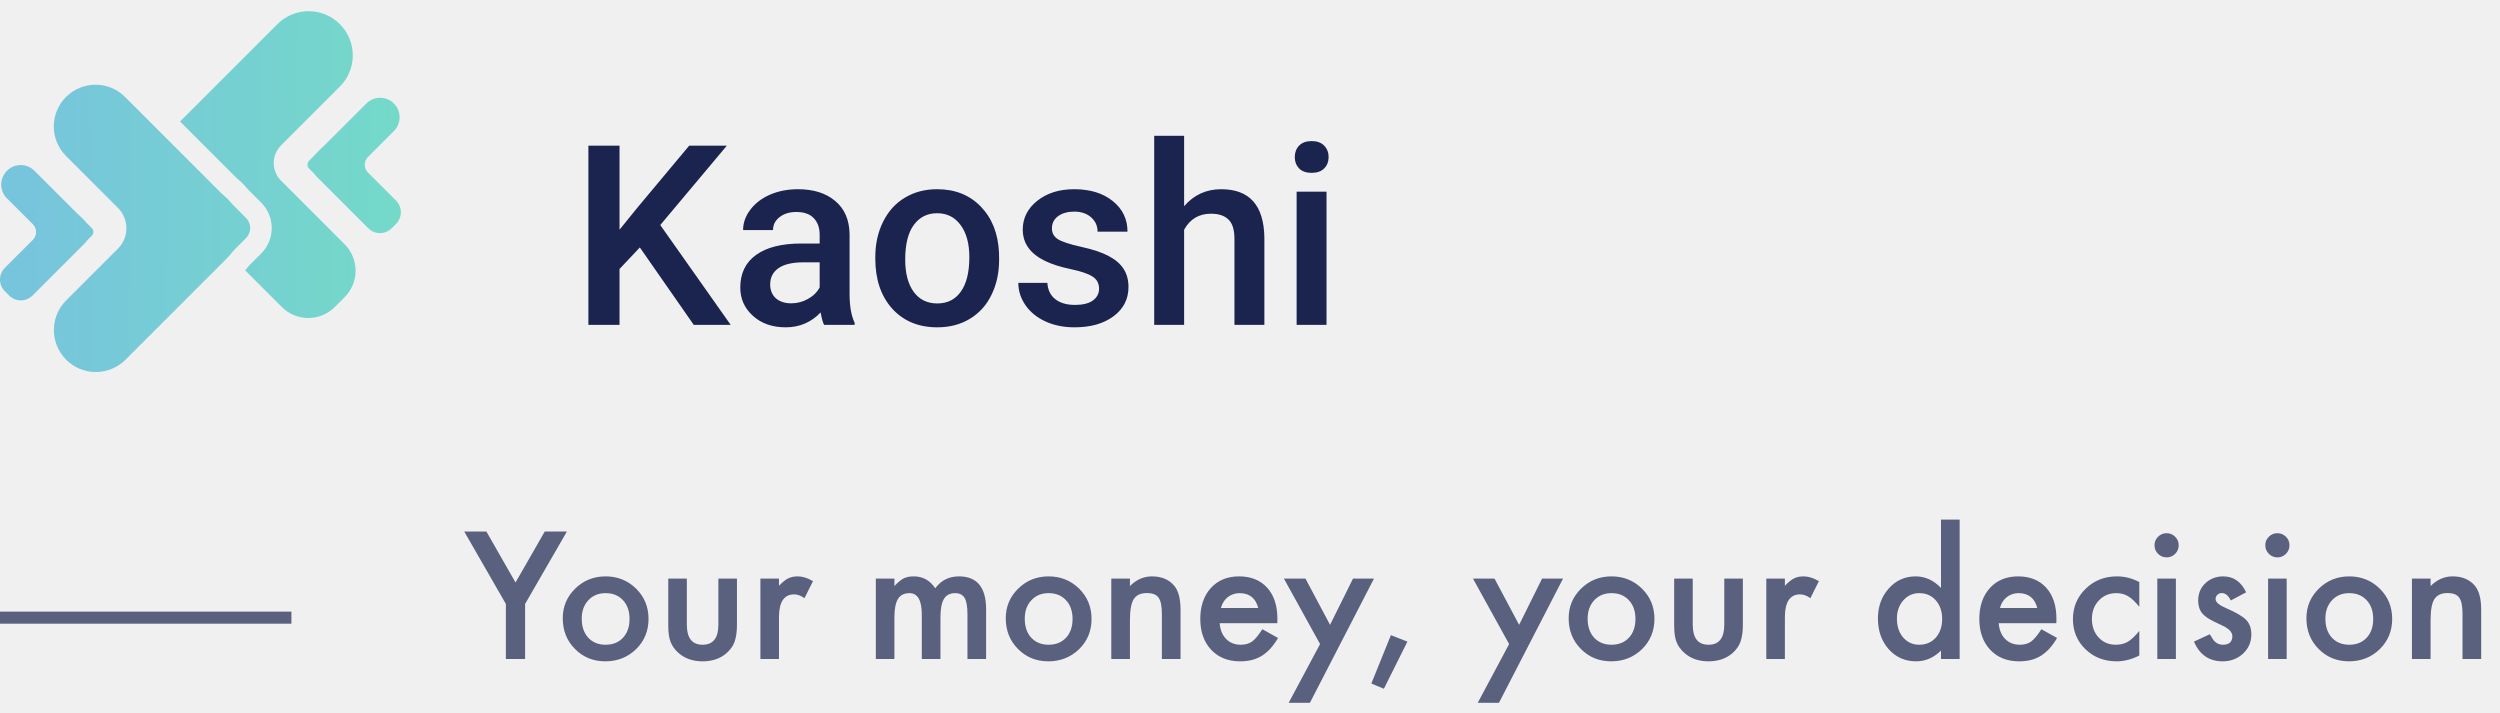
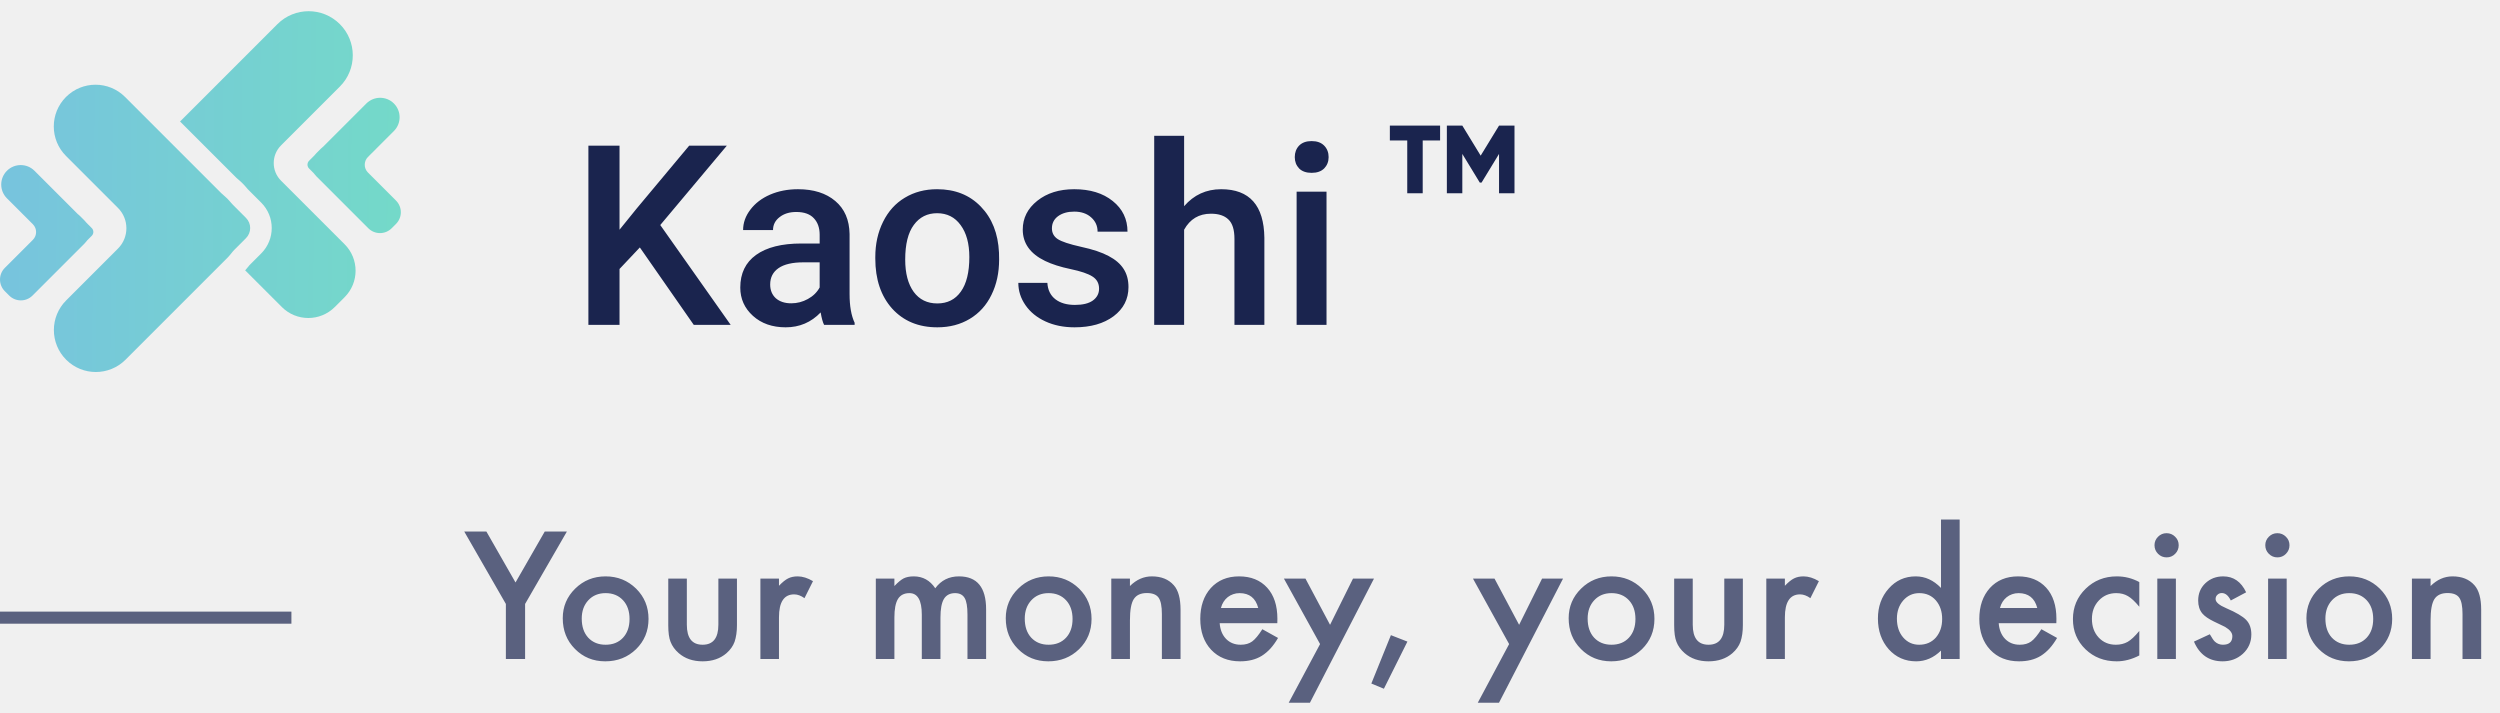
<svg xmlns="http://www.w3.org/2000/svg" width="207" height="59" viewBox="0 0 207 59" fill="none">
-   <path d="M0.574 14.141C-0.056 14.77 -0.056 15.791 0.574 16.421L2.723 18.569C3.078 18.925 3.078 19.502 2.723 19.858L0.4 22.18C-0.133 22.714 -0.133 23.579 0.4 24.112L0.76 24.472C1.293 25.006 2.159 25.006 2.692 24.472L6.985 20.18C7.03 20.134 7.072 20.087 7.109 20.037C7.147 19.986 7.186 19.937 7.231 19.892L7.596 19.527C7.774 19.349 7.774 19.06 7.596 18.882L7.174 18.46C7.141 18.427 7.11 18.39 7.081 18.354C7.051 18.317 7.019 18.281 6.985 18.247L6.625 17.888C6.591 17.853 6.555 17.821 6.519 17.792C6.482 17.762 6.445 17.732 6.412 17.698L2.855 14.141C2.225 13.511 1.204 13.511 0.574 14.141Z" fill="url(#paint0_linear)" />
-   <path d="M32.615 8.569C33.245 9.199 33.245 10.22 32.615 10.849L30.467 12.998C30.111 13.354 30.111 13.93 30.467 14.286L32.789 16.608C33.323 17.142 33.323 18.007 32.789 18.541L32.43 18.901C31.896 19.434 31.031 19.434 30.497 18.901L26.205 14.608C26.159 14.563 26.118 14.515 26.08 14.465C26.042 14.415 26.003 14.365 25.959 14.321L25.593 13.955C25.415 13.777 25.415 13.489 25.593 13.311L26.015 12.889C26.049 12.855 26.079 12.819 26.109 12.782C26.139 12.745 26.171 12.71 26.205 12.676L26.564 12.316C26.599 12.282 26.634 12.25 26.671 12.22C26.708 12.19 26.744 12.16 26.778 12.126L30.335 8.569C30.965 7.939 31.986 7.939 32.615 8.569Z" fill="url(#paint1_linear)" />
-   <path fill-rule="evenodd" clip-rule="evenodd" d="M5.466 8.027C4.116 9.377 4.116 11.565 5.466 12.915L9.769 17.218C10.698 18.147 10.698 19.654 9.769 20.583L5.479 24.873C4.122 26.23 4.122 28.429 5.479 29.786C6.835 31.142 9.035 31.142 10.391 29.786L18.82 21.357C18.925 21.252 19.021 21.143 19.11 21.029C19.203 20.91 19.297 20.791 19.404 20.685L20.366 19.722C20.831 19.258 20.831 18.504 20.366 18.04L19.269 16.943C19.189 16.863 19.116 16.776 19.043 16.688C18.974 16.604 18.899 16.523 18.82 16.444C18.742 16.365 18.66 16.291 18.576 16.221C18.489 16.149 18.402 16.076 18.322 15.995L10.354 8.027C9.004 6.677 6.816 6.677 5.466 8.027Z" fill="url(#paint2_linear)" />
-   <path d="M28.14 7.169C29.568 5.741 29.568 3.426 28.14 1.999C26.713 0.571 24.398 0.571 22.97 1.999L14.909 10.059L19.584 14.733C19.599 14.749 19.629 14.776 19.714 14.846C19.841 14.952 19.964 15.063 20.082 15.182C20.201 15.3 20.313 15.423 20.418 15.55C20.488 15.635 20.515 15.665 20.531 15.681L21.628 16.778C22.79 17.939 22.79 19.823 21.628 20.984L20.666 21.947C20.645 21.968 20.609 22.008 20.519 22.124C20.45 22.213 20.377 22.301 20.301 22.386L23.338 25.423C24.548 26.633 26.509 26.633 27.719 25.423L28.535 24.607C29.745 23.397 29.745 21.436 28.535 20.226L23.269 14.96C22.463 14.154 22.463 12.846 23.269 12.04L28.14 7.169Z" fill="url(#paint3_linear)" />
-   <path d="M52.979 20.488L51.297 22.271V26.898H48.719V12.06H51.297V19.02L52.724 17.257L57.066 12.06H60.184L54.67 18.633L60.5 26.898H57.443L52.979 20.488ZM68.235 26.898C68.126 26.688 68.031 26.345 67.95 25.869C67.162 26.691 66.197 27.102 65.055 27.102C63.948 27.102 63.044 26.786 62.345 26.154C61.645 25.522 61.295 24.741 61.295 23.81C61.295 22.635 61.73 21.735 62.599 21.11C63.476 20.478 64.726 20.162 66.35 20.162H67.868V19.438C67.868 18.867 67.709 18.412 67.389 18.073C67.07 17.726 66.584 17.553 65.932 17.553C65.368 17.553 64.906 17.695 64.546 17.981C64.186 18.259 64.006 18.616 64.006 19.051H61.529C61.529 18.446 61.73 17.882 62.131 17.359C62.531 16.829 63.075 16.415 63.761 16.116C64.454 15.817 65.225 15.667 66.075 15.667C67.365 15.667 68.395 15.993 69.163 16.646C69.93 17.291 70.324 18.202 70.345 19.377V24.35C70.345 25.342 70.484 26.134 70.763 26.725V26.898H68.235ZM65.514 25.115C66.003 25.115 66.462 24.996 66.89 24.758C67.325 24.52 67.651 24.201 67.868 23.8V21.721H66.533C65.616 21.721 64.926 21.881 64.464 22.2C64.002 22.519 63.771 22.971 63.771 23.555C63.771 24.031 63.928 24.412 64.24 24.697C64.559 24.975 64.984 25.115 65.514 25.115ZM72.475 21.283C72.475 20.203 72.689 19.231 73.117 18.368C73.545 17.498 74.146 16.832 74.921 16.37C75.695 15.902 76.585 15.667 77.591 15.667C79.079 15.667 80.285 16.146 81.209 17.104C82.14 18.062 82.642 19.333 82.717 20.916L82.727 21.497C82.727 22.584 82.517 23.555 82.095 24.412C81.681 25.268 81.083 25.93 80.302 26.399C79.527 26.868 78.63 27.102 77.611 27.102C76.055 27.102 74.809 26.586 73.871 25.553C72.94 24.513 72.475 23.131 72.475 21.405V21.283ZM74.951 21.497C74.951 22.631 75.186 23.521 75.654 24.167C76.123 24.806 76.775 25.125 77.611 25.125C78.447 25.125 79.096 24.799 79.558 24.146C80.027 23.494 80.261 22.54 80.261 21.283C80.261 20.169 80.02 19.285 79.537 18.633C79.062 17.981 78.413 17.655 77.591 17.655C76.782 17.655 76.14 17.977 75.665 18.623C75.189 19.262 74.951 20.22 74.951 21.497ZM91.003 23.902C91.003 23.46 90.819 23.124 90.452 22.893C90.092 22.662 89.491 22.458 88.648 22.282C87.806 22.105 87.103 21.881 86.539 21.609C85.302 21.011 84.684 20.145 84.684 19.01C84.684 18.059 85.085 17.264 85.887 16.625C86.688 15.987 87.707 15.667 88.944 15.667C90.262 15.667 91.325 15.993 92.134 16.646C92.949 17.298 93.357 18.144 93.357 19.183H90.88C90.88 18.708 90.704 18.314 90.35 18.001C89.997 17.682 89.528 17.522 88.944 17.522C88.4 17.522 87.956 17.648 87.609 17.899C87.269 18.151 87.099 18.487 87.099 18.908C87.099 19.289 87.259 19.584 87.578 19.795C87.898 20.005 88.543 20.22 89.515 20.437C90.486 20.648 91.247 20.902 91.798 21.201C92.355 21.493 92.766 21.847 93.031 22.261C93.302 22.676 93.438 23.178 93.438 23.769C93.438 24.761 93.027 25.567 92.205 26.185C91.383 26.796 90.306 27.102 88.975 27.102C88.071 27.102 87.266 26.939 86.559 26.613C85.853 26.287 85.302 25.838 84.908 25.268C84.514 24.697 84.317 24.082 84.317 23.423H86.722C86.756 24.007 86.977 24.459 87.385 24.778C87.792 25.091 88.332 25.247 89.005 25.247C89.657 25.247 90.153 25.125 90.493 24.88C90.833 24.629 91.003 24.303 91.003 23.902ZM98.045 17.074C98.853 16.136 99.876 15.667 101.112 15.667C103.463 15.667 104.656 17.009 104.69 19.693V26.898H102.213V19.785C102.213 19.024 102.047 18.487 101.714 18.174C101.388 17.855 100.905 17.695 100.267 17.695C99.275 17.695 98.534 18.137 98.045 19.02V26.898H95.568V11.244H98.045V17.074ZM109.836 26.898H107.36V15.871H109.836V26.898ZM107.207 13.007C107.207 12.627 107.326 12.311 107.564 12.06C107.808 11.808 108.155 11.682 108.603 11.682C109.052 11.682 109.398 11.808 109.643 12.06C109.887 12.311 110.01 12.627 110.01 13.007C110.01 13.381 109.887 13.694 109.643 13.945C109.398 14.19 109.052 14.312 108.603 14.312C108.155 14.312 107.808 14.19 107.564 13.945C107.326 13.694 107.207 13.381 107.207 13.007Z" fill="#1A244E" />
-   <path opacity="0.7" d="M41.886 50.007L38.44 44.012H40.273L42.685 48.23L45.105 44.012H46.938L43.478 50.007V54.567H41.886V50.007ZM46.596 51.19C46.596 50.228 46.94 49.41 47.628 48.736C48.316 48.061 49.155 47.724 50.144 47.724C51.137 47.724 51.98 48.063 52.673 48.742C53.356 49.422 53.698 50.255 53.698 51.244C53.698 52.242 53.354 53.079 52.666 53.753C51.973 54.423 51.123 54.758 50.116 54.758C49.118 54.758 48.282 54.416 47.607 53.733C46.933 53.058 46.596 52.211 46.596 51.19ZM48.168 51.217C48.168 51.882 48.346 52.409 48.701 52.796C49.066 53.188 49.547 53.384 50.144 53.384C50.745 53.384 51.226 53.19 51.586 52.803C51.946 52.416 52.126 51.898 52.126 51.251C52.126 50.604 51.946 50.087 51.586 49.7C51.221 49.307 50.741 49.112 50.144 49.112C49.556 49.112 49.079 49.307 48.715 49.7C48.35 50.091 48.168 50.597 48.168 51.217ZM56.87 47.908V51.73C56.87 52.833 57.305 53.384 58.176 53.384C59.046 53.384 59.481 52.833 59.481 51.73V47.908H61.02V51.764C61.02 52.297 60.953 52.757 60.821 53.145C60.694 53.491 60.473 53.803 60.158 54.081C59.639 54.532 58.978 54.758 58.176 54.758C57.378 54.758 56.72 54.532 56.2 54.081C55.881 53.803 55.656 53.491 55.523 53.145C55.396 52.835 55.332 52.375 55.332 51.764V47.908H56.87ZM62.961 47.908H64.499V48.503C64.782 48.207 65.032 48.004 65.251 47.895C65.474 47.781 65.739 47.724 66.044 47.724C66.45 47.724 66.873 47.856 67.315 48.12L66.611 49.529C66.32 49.319 66.035 49.214 65.757 49.214C64.918 49.214 64.499 49.848 64.499 51.114V54.567H62.961V47.908ZM72.518 47.908H74.056V48.524C74.352 48.214 74.605 48.004 74.814 47.895C75.038 47.781 75.318 47.724 75.655 47.724C76.407 47.724 77.002 48.052 77.439 48.708C77.922 48.052 78.576 47.724 79.401 47.724C80.901 47.724 81.65 48.633 81.65 50.451V54.567H80.106V50.868C80.106 50.23 80.028 49.779 79.873 49.515C79.713 49.246 79.451 49.112 79.087 49.112C78.663 49.112 78.353 49.271 78.157 49.59C77.966 49.909 77.87 50.422 77.87 51.128V54.567H76.325V50.889C76.325 49.704 75.983 49.112 75.3 49.112C74.867 49.112 74.55 49.273 74.35 49.597C74.154 49.92 74.056 50.431 74.056 51.128V54.567H72.518V47.908ZM83.277 51.19C83.277 50.228 83.621 49.41 84.31 48.736C84.998 48.061 85.836 47.724 86.825 47.724C87.819 47.724 88.662 48.063 89.355 48.742C90.038 49.422 90.38 50.255 90.38 51.244C90.38 52.242 90.036 53.079 89.348 53.753C88.655 54.423 87.805 54.758 86.798 54.758C85.8 54.758 84.963 54.416 84.289 53.733C83.615 53.058 83.277 52.211 83.277 51.19ZM84.85 51.217C84.85 51.882 85.027 52.409 85.383 52.796C85.747 53.188 86.228 53.384 86.825 53.384C87.427 53.384 87.908 53.19 88.268 52.803C88.628 52.416 88.808 51.898 88.808 51.251C88.808 50.604 88.628 50.087 88.268 49.7C87.903 49.307 87.422 49.112 86.825 49.112C86.237 49.112 85.761 49.307 85.397 49.7C85.032 50.091 84.85 50.597 84.85 51.217ZM92.014 47.908H93.559V48.524C94.096 47.99 94.703 47.724 95.377 47.724C96.152 47.724 96.755 47.968 97.189 48.455C97.562 48.87 97.749 49.547 97.749 50.486V54.567H96.204V50.848C96.204 50.192 96.113 49.738 95.931 49.487C95.753 49.232 95.429 49.105 94.96 49.105C94.45 49.105 94.087 49.273 93.873 49.611C93.663 49.943 93.559 50.524 93.559 51.354V54.567H92.014V47.908ZM105.761 51.6H100.989C101.03 52.147 101.208 52.582 101.522 52.906C101.837 53.224 102.24 53.384 102.732 53.384C103.115 53.384 103.432 53.293 103.683 53.111C103.929 52.928 104.209 52.591 104.523 52.099L105.822 52.824C105.622 53.165 105.41 53.459 105.187 53.705C104.963 53.947 104.724 54.147 104.469 54.307C104.214 54.462 103.938 54.576 103.642 54.649C103.345 54.722 103.024 54.758 102.678 54.758C101.684 54.758 100.887 54.439 100.285 53.801C99.684 53.158 99.383 52.306 99.383 51.244C99.383 50.192 99.674 49.339 100.258 48.688C100.846 48.045 101.625 47.724 102.596 47.724C103.576 47.724 104.35 48.036 104.92 48.66C105.485 49.28 105.768 50.139 105.768 51.237L105.761 51.6ZM104.182 50.342C103.967 49.522 103.45 49.112 102.63 49.112C102.443 49.112 102.268 49.141 102.104 49.2C101.939 49.255 101.789 49.337 101.652 49.447C101.52 49.551 101.406 49.679 101.311 49.829C101.215 49.98 101.142 50.151 101.092 50.342H104.182ZM109.302 53.329L106.308 47.908H108.092L110.129 51.737L112.029 47.908H113.766L108.461 58.19H106.704L109.302 53.329ZM115.167 52.591L116.534 53.124L114.586 57.028L113.547 56.597L115.167 52.591ZM124.956 53.329L121.962 47.908H123.746L125.783 51.737L127.684 47.908H129.42L124.115 58.19H122.358L124.956 53.329ZM129.885 51.19C129.885 50.228 130.229 49.41 130.917 48.736C131.605 48.061 132.444 47.724 133.433 47.724C134.426 47.724 135.269 48.063 135.962 48.742C136.646 49.422 136.987 50.255 136.987 51.244C136.987 52.242 136.643 53.079 135.955 53.753C135.262 54.423 134.412 54.758 133.405 54.758C132.407 54.758 131.571 54.416 130.896 53.733C130.222 53.058 129.885 52.211 129.885 51.19ZM131.457 51.217C131.457 51.882 131.635 52.409 131.99 52.796C132.355 53.188 132.836 53.384 133.433 53.384C134.034 53.384 134.515 53.19 134.875 52.803C135.235 52.416 135.415 51.898 135.415 51.251C135.415 50.604 135.235 50.087 134.875 49.7C134.51 49.307 134.03 49.112 133.433 49.112C132.845 49.112 132.368 49.307 132.004 49.7C131.639 50.091 131.457 50.597 131.457 51.217ZM140.159 47.908V51.73C140.159 52.833 140.594 53.384 141.465 53.384C142.335 53.384 142.771 52.833 142.771 51.73V47.908H144.309V51.764C144.309 52.297 144.243 52.757 144.11 53.145C143.983 53.491 143.762 53.803 143.447 54.081C142.928 54.532 142.267 54.758 141.465 54.758C140.667 54.758 140.009 54.532 139.489 54.081C139.17 53.803 138.945 53.491 138.812 53.145C138.685 52.835 138.621 52.375 138.621 51.764V47.908H140.159ZM146.25 47.908H147.788V48.503C148.071 48.207 148.321 48.004 148.54 47.895C148.763 47.781 149.028 47.724 149.333 47.724C149.739 47.724 150.162 47.856 150.604 48.12L149.9 49.529C149.609 49.319 149.324 49.214 149.046 49.214C148.207 49.214 147.788 49.848 147.788 51.114V54.567H146.25V47.908ZM160.715 43.021H162.26V54.567H160.715V53.869C160.109 54.462 159.423 54.758 158.657 54.758C157.746 54.758 156.989 54.425 156.388 53.76C155.791 53.081 155.492 52.233 155.492 51.217C155.492 50.224 155.791 49.394 156.388 48.729C156.98 48.059 157.725 47.724 158.623 47.724C159.402 47.724 160.1 48.043 160.715 48.681V43.021ZM157.064 51.217C157.064 51.855 157.235 52.375 157.577 52.776C157.928 53.181 158.37 53.384 158.903 53.384C159.473 53.384 159.933 53.188 160.284 52.796C160.635 52.391 160.811 51.876 160.811 51.251C160.811 50.627 160.635 50.112 160.284 49.706C159.933 49.31 159.478 49.112 158.917 49.112C158.388 49.112 157.946 49.312 157.591 49.713C157.24 50.119 157.064 50.62 157.064 51.217ZM170.265 51.6H165.493C165.534 52.147 165.712 52.582 166.026 52.906C166.341 53.224 166.744 53.384 167.236 53.384C167.619 53.384 167.936 53.293 168.187 53.111C168.433 52.928 168.713 52.591 169.027 52.099L170.326 52.824C170.126 53.165 169.914 53.459 169.69 53.705C169.467 53.947 169.228 54.147 168.973 54.307C168.717 54.462 168.442 54.576 168.146 54.649C167.849 54.722 167.528 54.758 167.182 54.758C166.188 54.758 165.391 54.439 164.789 53.801C164.188 53.158 163.887 52.306 163.887 51.244C163.887 50.192 164.178 49.339 164.762 48.688C165.35 48.045 166.129 47.724 167.1 47.724C168.079 47.724 168.854 48.036 169.424 48.66C169.989 49.28 170.271 50.139 170.271 51.237L170.265 51.6ZM168.686 50.342C168.471 49.522 167.954 49.112 167.134 49.112C166.947 49.112 166.771 49.141 166.607 49.2C166.443 49.255 166.293 49.337 166.156 49.447C166.024 49.551 165.91 49.679 165.814 49.829C165.719 49.98 165.646 50.151 165.596 50.342H168.686ZM177.135 48.196V50.239C176.784 49.811 176.469 49.517 176.191 49.358C175.918 49.194 175.597 49.112 175.228 49.112C174.649 49.112 174.168 49.314 173.785 49.72C173.402 50.126 173.211 50.634 173.211 51.244C173.211 51.869 173.396 52.381 173.765 52.782C174.138 53.184 174.615 53.384 175.193 53.384C175.562 53.384 175.888 53.304 176.171 53.145C176.444 52.99 176.766 52.689 177.135 52.242V54.273C176.51 54.596 175.886 54.758 175.262 54.758C174.232 54.758 173.37 54.425 172.678 53.76C171.985 53.09 171.639 52.258 171.639 51.265C171.639 50.271 171.99 49.433 172.691 48.749C173.393 48.066 174.255 47.724 175.275 47.724C175.932 47.724 176.551 47.881 177.135 48.196ZM180.163 47.908V54.567H178.625V47.908H180.163ZM178.393 45.14C178.393 44.871 178.491 44.639 178.687 44.443C178.882 44.247 179.117 44.149 179.391 44.149C179.669 44.149 179.906 44.247 180.102 44.443C180.298 44.634 180.396 44.869 180.396 45.147C180.396 45.425 180.298 45.662 180.102 45.858C179.91 46.054 179.675 46.152 179.397 46.152C179.119 46.152 178.882 46.054 178.687 45.858C178.491 45.662 178.393 45.422 178.393 45.14ZM185.98 49.043L184.709 49.72C184.508 49.31 184.26 49.105 183.964 49.105C183.823 49.105 183.702 49.153 183.602 49.248C183.501 49.339 183.451 49.458 183.451 49.604C183.451 49.859 183.747 50.112 184.34 50.362C185.156 50.714 185.705 51.037 185.987 51.333C186.27 51.63 186.411 52.028 186.411 52.529C186.411 53.172 186.174 53.71 185.7 54.143C185.24 54.553 184.684 54.758 184.032 54.758C182.916 54.758 182.125 54.214 181.66 53.124L182.973 52.516C183.155 52.835 183.294 53.038 183.39 53.124C183.576 53.297 183.8 53.384 184.06 53.384C184.579 53.384 184.839 53.147 184.839 52.673C184.839 52.4 184.638 52.144 184.237 51.907C184.082 51.83 183.927 51.755 183.772 51.682C183.618 51.609 183.46 51.534 183.301 51.456C182.854 51.237 182.54 51.019 182.357 50.8C182.125 50.522 182.009 50.164 182.009 49.727C182.009 49.148 182.207 48.669 182.604 48.291C183.009 47.913 183.501 47.724 184.08 47.724C184.932 47.724 185.566 48.164 185.98 49.043ZM189.337 47.908V54.567H187.799V47.908H189.337ZM187.566 45.14C187.566 44.871 187.664 44.639 187.86 44.443C188.056 44.247 188.291 44.149 188.564 44.149C188.842 44.149 189.079 44.247 189.275 44.443C189.471 44.634 189.569 44.869 189.569 45.147C189.569 45.425 189.471 45.662 189.275 45.858C189.084 46.054 188.849 46.152 188.571 46.152C188.293 46.152 188.056 46.054 187.86 45.858C187.664 45.662 187.566 45.422 187.566 45.14ZM190.971 51.19C190.971 50.228 191.315 49.41 192.003 48.736C192.691 48.061 193.53 47.724 194.519 47.724C195.512 47.724 196.355 48.063 197.048 48.742C197.731 49.422 198.073 50.255 198.073 51.244C198.073 52.242 197.729 53.079 197.041 53.753C196.348 54.423 195.498 54.758 194.491 54.758C193.493 54.758 192.657 54.416 191.982 53.733C191.308 53.058 190.971 52.211 190.971 51.19ZM192.543 51.217C192.543 51.882 192.721 52.409 193.076 52.796C193.441 53.188 193.922 53.384 194.519 53.384C195.12 53.384 195.601 53.19 195.961 52.803C196.321 52.416 196.501 51.898 196.501 51.251C196.501 50.604 196.321 50.087 195.961 49.7C195.596 49.307 195.116 49.112 194.519 49.112C193.931 49.112 193.454 49.307 193.09 49.7C192.725 50.091 192.543 50.597 192.543 51.217ZM199.707 47.908H201.252V48.524C201.79 47.99 202.396 47.724 203.07 47.724C203.845 47.724 204.449 47.968 204.882 48.455C205.256 48.87 205.442 49.547 205.442 50.486V54.567H203.897V50.848C203.897 50.192 203.806 49.738 203.624 49.487C203.446 49.232 203.123 49.105 202.653 49.105C202.143 49.105 201.781 49.273 201.566 49.611C201.357 49.943 201.252 50.524 201.252 51.354V54.567H199.707V47.908Z" fill="#1A244E" />
-   <line opacity="0.7" y1="-0.5" x2="24.129" y2="-0.5" transform="matrix(1 0 0 -1 0 50.6416)" stroke="#1A244E" />
+   <g clip-path="url(#clip0)">
+     <path d="M0.574 14.14C-0.056 14.77 -0.056 15.791 0.574 16.421L2.723 18.569C3.078 18.925 3.078 19.502 2.723 19.857L0.4 22.18C-0.133 22.713 -0.133 23.578 0.4 24.112L0.76 24.472C1.293 25.005 2.159 25.005 2.692 24.472L6.985 20.179C7.03 20.134 7.072 20.086 7.109 20.036C7.147 19.986 7.186 19.936 7.231 19.892L7.596 19.526C7.774 19.348 7.774 19.06 7.596 18.882L7.174 18.46C7.141 18.426 7.11 18.39 7.081 18.353C7.051 18.317 7.019 18.281 6.985 18.247L6.625 17.887C6.591 17.853 6.555 17.821 6.519 17.791C6.482 17.761 6.445 17.731 6.412 17.698L2.855 14.14C2.225 13.511 1.204 13.511 0.574 14.14Z" fill="url(#paint0_linear)" />
+     <path d="M32.615 8.569C33.245 9.199 33.245 10.22 32.615 10.849L30.467 12.998C30.111 13.353 30.111 13.93 30.467 14.286L32.789 16.608C33.323 17.142 33.323 18.007 32.789 18.541L32.43 18.9C31.896 19.434 31.031 19.434 30.497 18.9L26.205 14.608C26.159 14.563 26.118 14.515 26.08 14.465C26.042 14.415 26.003 14.365 25.959 14.321L25.593 13.955C25.415 13.777 25.415 13.489 25.593 13.311L26.015 12.889C26.049 12.855 26.079 12.819 26.109 12.782C26.139 12.745 26.171 12.71 26.205 12.676L26.564 12.316C26.599 12.282 26.634 12.25 26.671 12.22C26.708 12.19 26.744 12.16 26.778 12.126L30.335 8.569C30.965 7.939 31.986 7.939 32.615 8.569Z" fill="url(#paint1_linear)" />
+     <path fill-rule="evenodd" clip-rule="evenodd" d="M5.466 8.027C4.116 9.377 4.116 11.565 5.466 12.915L9.769 17.217C10.698 18.147 10.698 19.653 9.769 20.582L5.479 24.873C4.122 26.229 4.122 28.429 5.479 29.785C6.835 31.142 9.035 31.142 10.391 29.785L18.82 21.356C18.925 21.252 19.021 21.142 19.11 21.029C19.203 20.909 19.297 20.791 19.404 20.684L20.366 19.722C20.831 19.257 20.831 18.504 20.366 18.04L19.269 16.942C19.189 16.862 19.116 16.775 19.043 16.688C18.974 16.604 18.899 16.522 18.82 16.444C18.742 16.365 18.66 16.291 18.576 16.221C18.489 16.148 18.402 16.075 18.322 15.995L10.354 8.027C9.004 6.677 6.816 6.677 5.466 8.027Z" fill="url(#paint2_linear)" />
+     <path d="M28.14 7.169C29.568 5.741 29.568 3.426 28.14 1.999C26.713 0.571 24.398 0.571 22.97 1.999L14.909 10.059L19.584 14.733C19.599 14.749 19.629 14.776 19.714 14.846C19.841 14.952 19.964 15.063 20.082 15.182C20.201 15.3 20.313 15.423 20.418 15.55C20.488 15.635 20.515 15.665 20.531 15.681L21.628 16.778C22.79 17.939 22.79 19.823 21.628 20.984L20.666 21.947C20.645 21.968 20.609 22.008 20.519 22.124C20.45 22.213 20.377 22.301 20.301 22.386L23.338 25.423C24.548 26.633 26.509 26.633 27.719 25.423L28.535 24.607C29.745 23.397 29.745 21.436 28.535 20.226L23.269 14.96C22.463 14.154 22.463 12.846 23.269 12.04L28.14 7.169Z" fill="url(#paint3_linear)" />
+     <path d="M52.979 20.488L51.297 22.271V26.898H48.719V12.059H51.297V19.02L52.724 17.257L57.066 12.059H60.184L54.67 18.633L60.5 26.898H57.443L52.979 20.488ZM68.235 26.898C68.126 26.687 68.031 26.344 67.95 25.869C67.162 26.691 66.197 27.102 65.055 27.102C63.948 27.102 63.044 26.786 62.345 26.154C61.645 25.522 61.295 24.741 61.295 23.81C61.295 22.635 61.73 21.734 62.599 21.109C63.476 20.477 64.726 20.162 66.35 20.162H67.868V19.438C67.868 18.867 67.709 18.412 67.389 18.072C67.07 17.726 66.584 17.552 65.932 17.552C65.368 17.552 64.906 17.695 64.546 17.981C64.186 18.259 64.006 18.616 64.006 19.051H61.529C61.529 18.446 61.73 17.882 62.131 17.359C62.531 16.829 63.075 16.415 63.761 16.116C64.454 15.817 65.225 15.667 66.075 15.667C67.365 15.667 68.395 15.993 69.163 16.645C69.93 17.291 70.324 18.201 70.345 19.377V24.35C70.345 25.342 70.484 26.134 70.763 26.725V26.898H68.235ZM65.514 25.114C66.003 25.114 66.462 24.996 66.89 24.758C67.325 24.52 67.651 24.201 67.868 23.8V21.721H66.533C65.616 21.721 64.926 21.881 64.464 22.2C64.002 22.519 63.771 22.971 63.771 23.555C63.771 24.031 63.928 24.411 64.24 24.697C64.559 24.975 64.984 25.114 65.514 25.114ZM72.475 21.283C72.475 20.202 72.689 19.231 73.117 18.368C73.545 17.498 74.146 16.832 74.921 16.37C75.695 15.902 76.585 15.667 77.591 15.667C79.079 15.667 80.285 16.146 81.209 17.104C82.14 18.062 82.642 19.333 82.717 20.916L82.727 21.497C82.727 22.584 82.517 23.555 82.095 24.411C81.681 25.267 81.083 25.93 80.302 26.399C79.527 26.867 78.63 27.102 77.611 27.102C76.055 27.102 74.809 26.585 73.871 25.553C72.94 24.513 72.475 23.131 72.475 21.405V21.283ZM74.951 21.497C74.951 22.631 75.186 23.521 75.654 24.167C76.123 24.805 76.775 25.125 77.611 25.125C78.447 25.125 79.096 24.799 79.558 24.146C80.027 23.494 80.261 22.54 80.261 21.283C80.261 20.168 80.02 19.285 79.537 18.633C79.062 17.981 78.413 17.654 77.591 17.654C76.782 17.654 76.14 17.977 75.665 18.623C75.189 19.261 74.951 20.219 74.951 21.497ZM91.003 23.902C91.003 23.46 90.819 23.124 90.452 22.893C90.092 22.662 89.491 22.458 88.648 22.281C87.806 22.105 87.103 21.881 86.539 21.609C85.302 21.011 84.684 20.145 84.684 19.01C84.684 18.059 85.085 17.264 85.887 16.625C86.688 15.986 87.707 15.667 88.944 15.667C90.262 15.667 91.325 15.993 92.134 16.645C92.949 17.298 93.357 18.144 93.357 19.183H90.88C90.88 18.707 90.704 18.314 90.35 18.001C89.997 17.682 89.528 17.522 88.944 17.522C88.4 17.522 87.956 17.648 87.609 17.899C87.269 18.15 87.099 18.487 87.099 18.908C87.099 19.288 87.259 19.584 87.578 19.795C87.898 20.005 88.543 20.219 89.515 20.437C90.486 20.647 91.247 20.902 91.798 21.201C92.355 21.493 92.766 21.846 93.031 22.261C93.302 22.675 93.438 23.178 93.438 23.769C93.438 24.761 93.027 25.566 92.205 26.185C91.383 26.796 90.306 27.102 88.975 27.102C88.071 27.102 87.266 26.939 86.559 26.613C85.853 26.287 85.302 25.838 84.908 25.267C84.514 24.697 84.317 24.082 84.317 23.423H86.722C86.756 24.007 86.977 24.459 87.385 24.778C87.792 25.091 88.332 25.247 89.005 25.247C89.657 25.247 90.153 25.125 90.493 24.88C90.833 24.629 91.003 24.303 91.003 23.902ZM98.045 17.073C98.853 16.136 99.876 15.667 101.112 15.667C103.463 15.667 104.656 17.009 104.69 19.693V26.898H102.213V19.784C102.213 19.023 102.047 18.487 101.714 18.174C101.388 17.855 100.905 17.695 100.267 17.695C99.275 17.695 98.534 18.137 98.045 19.02V26.898H95.568V11.244H98.045V17.073ZM109.836 26.898H107.36V15.871H109.836V26.898ZM107.207 13.007C107.207 12.627 107.326 12.311 107.564 12.059C107.808 11.808 108.155 11.682 108.603 11.682C109.052 11.682 109.398 11.808 109.643 12.059C109.887 12.311 110.01 12.627 110.01 13.007C110.01 13.381 109.887 13.693 109.643 13.945C109.398 14.189 109.052 14.312 108.603 14.312C108.155 14.312 107.808 14.189 107.564 13.945C107.326 13.693 107.207 13.381 107.207 13.007Z" fill="#1A244E" />
+     <path opacity="0.7" d="M41.886 50.007L38.44 44.012H40.273L42.685 48.229L45.105 44.012H46.938L43.478 50.007V54.566H41.886V50.007ZM46.596 51.189C46.596 50.228 46.94 49.41 47.628 48.735C48.316 48.061 49.155 47.724 50.144 47.724C51.137 47.724 51.98 48.063 52.673 48.742C53.356 49.421 53.698 50.255 53.698 51.244C53.698 52.242 53.354 53.078 52.666 53.753C51.973 54.423 51.123 54.758 50.116 54.758C49.118 54.758 48.282 54.416 47.607 53.732C46.933 53.058 46.596 52.21 46.596 51.189ZM48.168 51.217C48.168 51.882 48.346 52.408 48.701 52.796C49.066 53.188 49.547 53.384 50.144 53.384C50.745 53.384 51.226 53.19 51.586 52.803C51.946 52.415 52.126 51.898 52.126 51.251C52.126 50.604 51.946 50.087 51.586 49.699C51.221 49.307 50.741 49.111 50.144 49.111C49.556 49.111 49.079 49.307 48.715 49.699C48.35 50.091 48.168 50.597 48.168 51.217ZM56.87 47.908V51.729C56.87 52.832 57.305 53.384 58.176 53.384C59.046 53.384 59.481 52.832 59.481 51.729V47.908H61.02V51.764C61.02 52.297 60.953 52.757 60.821 53.145C60.694 53.491 60.473 53.803 60.158 54.081C59.639 54.532 58.978 54.758 58.176 54.758C57.378 54.758 56.72 54.532 56.2 54.081C55.881 53.803 55.656 53.491 55.523 53.145C55.396 52.835 55.332 52.374 55.332 51.764V47.908H56.87ZM62.961 47.908H64.499V48.503C64.782 48.207 65.032 48.004 65.251 47.895C65.474 47.781 65.739 47.724 66.044 47.724C66.45 47.724 66.873 47.856 67.315 48.12L66.611 49.528C66.32 49.319 66.035 49.214 65.757 49.214C64.918 49.214 64.499 49.847 64.499 51.114V54.566H62.961V47.908ZM72.518 47.908H74.056V48.523C74.352 48.214 74.605 48.004 74.814 47.895C75.038 47.781 75.318 47.724 75.655 47.724C76.407 47.724 77.002 48.052 77.439 48.708C77.922 48.052 78.576 47.724 79.401 47.724C80.901 47.724 81.65 48.633 81.65 50.451V54.566H80.106V50.868C80.106 50.23 80.028 49.779 79.873 49.515C79.713 49.246 79.451 49.111 79.087 49.111C78.663 49.111 78.353 49.271 78.157 49.59C77.966 49.909 77.87 50.422 77.87 51.128V54.566H76.325V50.889C76.325 49.704 75.983 49.111 75.3 49.111C74.867 49.111 74.55 49.273 74.35 49.597C74.154 49.92 74.056 50.431 74.056 51.128V54.566H72.518V47.908ZM83.277 51.189C83.277 50.228 83.621 49.41 84.31 48.735C84.998 48.061 85.836 47.724 86.825 47.724C87.819 47.724 88.662 48.063 89.355 48.742C90.038 49.421 90.38 50.255 90.38 51.244C90.38 52.242 90.036 53.078 89.348 53.753C88.655 54.423 87.805 54.758 86.798 54.758C85.8 54.758 84.963 54.416 84.289 53.732C83.615 53.058 83.277 52.21 83.277 51.189ZM84.85 51.217C84.85 51.882 85.027 52.408 85.383 52.796C85.747 53.188 86.228 53.384 86.825 53.384C87.427 53.384 87.908 53.19 88.268 52.803C88.628 52.415 88.808 51.898 88.808 51.251C88.808 50.604 88.628 50.087 88.268 49.699C87.903 49.307 87.422 49.111 86.825 49.111C86.237 49.111 85.761 49.307 85.397 49.699C85.032 50.091 84.85 50.597 84.85 51.217ZM92.014 47.908H93.559V48.523C94.096 47.99 94.703 47.724 95.377 47.724C96.152 47.724 96.755 47.967 97.189 48.455C97.562 48.87 97.749 49.547 97.749 50.485V54.566H96.204V50.848C96.204 50.191 96.113 49.738 95.931 49.487C95.753 49.232 95.429 49.104 94.96 49.104C94.45 49.104 94.087 49.273 93.873 49.61C93.663 49.943 93.559 50.524 93.559 51.353V54.566H92.014V47.908ZM105.761 51.6H100.989C101.03 52.146 101.208 52.582 101.522 52.905C101.837 53.224 102.24 53.384 102.732 53.384C103.115 53.384 103.432 53.293 103.683 53.11C103.929 52.928 104.209 52.591 104.523 52.099L105.822 52.823C105.622 53.165 105.41 53.459 105.187 53.705C104.963 53.947 104.724 54.147 104.469 54.307C104.214 54.462 103.938 54.575 103.642 54.648C103.345 54.721 103.024 54.758 102.678 54.758C101.684 54.758 100.887 54.439 100.285 53.801C99.684 53.158 99.383 52.306 99.383 51.244C99.383 50.191 99.674 49.339 100.258 48.687C100.846 48.045 101.625 47.724 102.596 47.724C103.576 47.724 104.35 48.036 104.92 48.66C105.485 49.28 105.768 50.139 105.768 51.237L105.761 51.6ZM104.182 50.342C103.967 49.521 103.45 49.111 102.63 49.111C102.443 49.111 102.268 49.141 102.104 49.2C101.939 49.255 101.789 49.337 101.652 49.446C101.52 49.551 101.406 49.679 101.311 49.829C101.215 49.979 101.142 50.15 101.092 50.342H104.182ZM109.302 53.329L106.308 47.908H108.092L110.129 51.736L112.029 47.908H113.766L108.461 58.189H106.704L109.302 53.329ZM115.167 52.591L116.534 53.124L114.586 57.027L113.547 56.597L115.167 52.591ZM124.956 53.329L121.962 47.908H123.746L125.783 51.736L127.684 47.908H129.42L124.115 58.189H122.358L124.956 53.329ZM129.885 51.189C129.885 50.228 130.229 49.41 130.917 48.735C131.605 48.061 132.444 47.724 133.433 47.724C134.426 47.724 135.269 48.063 135.962 48.742C136.646 49.421 136.987 50.255 136.987 51.244C136.987 52.242 136.643 53.078 135.955 53.753C135.262 54.423 134.412 54.758 133.405 54.758C132.407 54.758 131.571 54.416 130.896 53.732C130.222 53.058 129.885 52.21 129.885 51.189ZM131.457 51.217C131.457 51.882 131.635 52.408 131.99 52.796C132.355 53.188 132.836 53.384 133.433 53.384C134.034 53.384 134.515 53.19 134.875 52.803C135.235 52.415 135.415 51.898 135.415 51.251C135.415 50.604 135.235 50.087 134.875 49.699C134.51 49.307 134.03 49.111 133.433 49.111C132.845 49.111 132.368 49.307 132.004 49.699C131.639 50.091 131.457 50.597 131.457 51.217ZM140.159 47.908V51.729C140.159 52.832 140.594 53.384 141.465 53.384C142.335 53.384 142.771 52.832 142.771 51.729V47.908H144.309V51.764C144.309 52.297 144.243 52.757 144.11 53.145C143.983 53.491 143.762 53.803 143.447 54.081C142.928 54.532 142.267 54.758 141.465 54.758C140.667 54.758 140.009 54.532 139.489 54.081C139.17 53.803 138.945 53.491 138.812 53.145C138.685 52.835 138.621 52.374 138.621 51.764V47.908H140.159ZM146.25 47.908H147.788V48.503C148.071 48.207 148.321 48.004 148.54 47.895C148.763 47.781 149.028 47.724 149.333 47.724C149.739 47.724 150.162 47.856 150.604 48.12L149.9 49.528C149.609 49.319 149.324 49.214 149.046 49.214C148.207 49.214 147.788 49.847 147.788 51.114V54.566H146.25V47.908ZM160.715 43.02H162.26V54.566H160.715V53.869C160.109 54.462 159.423 54.758 158.657 54.758C157.746 54.758 156.989 54.425 156.388 53.76C155.791 53.081 155.492 52.233 155.492 51.217C155.492 50.223 155.791 49.394 156.388 48.728C156.98 48.059 157.725 47.724 158.623 47.724C159.402 47.724 160.1 48.043 160.715 48.681V43.02ZM157.064 51.217C157.064 51.855 157.235 52.374 157.577 52.775C157.928 53.181 158.37 53.384 158.903 53.384C159.473 53.384 159.933 53.188 160.284 52.796C160.635 52.39 160.811 51.875 160.811 51.251C160.811 50.627 160.635 50.112 160.284 49.706C159.933 49.309 159.478 49.111 158.917 49.111C158.388 49.111 157.946 49.312 157.591 49.713C157.24 50.118 157.064 50.62 157.064 51.217ZM170.265 51.6H165.493C165.534 52.146 165.712 52.582 166.026 52.905C166.341 53.224 166.744 53.384 167.236 53.384C167.619 53.384 167.936 53.293 168.187 53.11C168.433 52.928 168.713 52.591 169.027 52.099L170.326 52.823C170.126 53.165 169.914 53.459 169.69 53.705C169.467 53.947 169.228 54.147 168.973 54.307C168.717 54.462 168.442 54.575 168.146 54.648C167.849 54.721 167.528 54.758 167.182 54.758C166.188 54.758 165.391 54.439 164.789 53.801C164.188 53.158 163.887 52.306 163.887 51.244C163.887 50.191 164.178 49.339 164.762 48.687C165.35 48.045 166.129 47.724 167.1 47.724C168.079 47.724 168.854 48.036 169.424 48.66C169.989 49.28 170.271 50.139 170.271 51.237L170.265 51.6ZM168.686 50.342C168.471 49.521 167.954 49.111 167.134 49.111C166.947 49.111 166.771 49.141 166.607 49.2C166.443 49.255 166.293 49.337 166.156 49.446C166.024 49.551 165.91 49.679 165.814 49.829C165.719 49.979 165.646 50.15 165.596 50.342H168.686ZM177.135 48.195V50.239C176.784 49.811 176.469 49.517 176.191 49.357C175.918 49.193 175.597 49.111 175.228 49.111C174.649 49.111 174.168 49.314 173.785 49.72C173.402 50.125 173.211 50.633 173.211 51.244C173.211 51.868 173.396 52.381 173.765 52.782C174.138 53.183 174.615 53.384 175.193 53.384C175.562 53.384 175.888 53.304 176.171 53.145C176.444 52.989 176.766 52.689 177.135 52.242V54.272C176.51 54.596 175.886 54.758 175.262 54.758C174.232 54.758 173.37 54.425 172.678 53.76C171.985 53.09 171.639 52.258 171.639 51.265C171.639 50.271 171.99 49.433 172.691 48.749C173.393 48.065 174.255 47.724 175.275 47.724C175.932 47.724 176.551 47.881 177.135 48.195ZM180.163 47.908V54.566H178.625V47.908H180.163ZM178.393 45.14C178.393 44.871 178.491 44.638 178.687 44.442C178.882 44.246 179.117 44.148 179.391 44.148C179.669 44.148 179.906 44.246 180.102 44.442C180.298 44.634 180.396 44.868 180.396 45.146C180.396 45.424 180.298 45.661 180.102 45.857C179.91 46.053 179.675 46.151 179.397 46.151C179.119 46.151 178.882 46.053 178.687 45.857C178.491 45.661 178.393 45.422 178.393 45.14ZM185.98 49.043L184.709 49.72C184.508 49.309 184.26 49.104 183.964 49.104C183.823 49.104 183.702 49.152 183.602 49.248C183.501 49.339 183.451 49.458 183.451 49.603C183.451 49.859 183.747 50.112 184.34 50.362C185.156 50.713 185.705 51.037 185.987 51.333C186.27 51.629 186.411 52.028 186.411 52.529C186.411 53.172 186.174 53.71 185.7 54.142C185.24 54.553 184.684 54.758 184.032 54.758C182.916 54.758 182.125 54.213 181.66 53.124L182.973 52.516C183.155 52.835 183.294 53.037 183.39 53.124C183.576 53.297 183.8 53.384 184.06 53.384C184.579 53.384 184.839 53.147 184.839 52.673C184.839 52.399 184.638 52.144 184.237 51.907C184.082 51.83 183.927 51.755 183.772 51.682C183.618 51.609 183.46 51.533 183.301 51.456C182.854 51.237 182.54 51.019 182.357 50.8C182.125 50.522 182.009 50.164 182.009 49.727C182.009 49.148 182.207 48.669 182.604 48.291C183.009 47.913 183.501 47.724 184.08 47.724C184.932 47.724 185.566 48.163 185.98 49.043ZM189.337 47.908V54.566H187.799V47.908H189.337ZM187.566 45.14C187.566 44.871 187.664 44.638 187.86 44.442C188.056 44.246 188.291 44.148 188.564 44.148C188.842 44.148 189.079 44.246 189.275 44.442C189.471 44.634 189.569 44.868 189.569 45.146C189.569 45.424 189.471 45.661 189.275 45.857C189.084 46.053 188.849 46.151 188.571 46.151C188.293 46.151 188.056 46.053 187.86 45.857C187.664 45.661 187.566 45.422 187.566 45.14ZM190.971 51.189C190.971 50.228 191.315 49.41 192.003 48.735C192.691 48.061 193.53 47.724 194.519 47.724C195.512 47.724 196.355 48.063 197.048 48.742C197.731 49.421 198.073 50.255 198.073 51.244C198.073 52.242 197.729 53.078 197.041 53.753C196.348 54.423 195.498 54.758 194.491 54.758C193.493 54.758 192.657 54.416 191.982 53.732C191.308 53.058 190.971 52.21 190.971 51.189ZM192.543 51.217C192.543 51.882 192.721 52.408 193.076 52.796C193.441 53.188 193.922 53.384 194.519 53.384C195.12 53.384 195.601 53.19 195.961 52.803C196.321 52.415 196.501 51.898 196.501 51.251C196.501 50.604 196.321 50.087 195.961 49.699C195.596 49.307 195.116 49.111 194.519 49.111C193.931 49.111 193.454 49.307 193.09 49.699C192.725 50.091 192.543 50.597 192.543 51.217ZM199.707 47.908H201.252V48.523C201.79 47.99 202.396 47.724 203.07 47.724C203.845 47.724 204.449 47.967 204.882 48.455C205.256 48.87 205.442 49.547 205.442 50.485V54.566H203.897V50.848C203.897 50.191 203.806 49.738 203.624 49.487C203.446 49.232 203.123 49.104 202.653 49.104C202.143 49.104 201.781 49.273 201.566 49.61C201.357 49.943 201.252 50.524 201.252 51.353V54.566H199.707V47.908Z" fill="#1A244E" />
+     <path opacity="0.7" d="M0 51.142H24.129" stroke="#1A244E" />
+     <path d="M119.24 10.4L115.08 10.4L115.08 11.632L116.52 11.632L116.52 16L117.8 16L117.8 11.632L119.24 11.632L119.24 10.4ZM125.4 10.4L124.12 10.4L122.6 12.888L121.08 10.4L119.8 10.4L119.8 16L121.08 16L121.08 12.744L122.528 15.12L122.672 15.12L124.12 12.744L124.12 16L125.4 16L125.4 10.4Z" fill="#1A244E" />
+   </g>
  <defs>
-     <linearGradient id="paint0_linear" x1="0.95" y1="13.232" x2="34.41" y2="13.589" gradientUnits="userSpaceOnUse">
+     <linearGradient id="paint0_linear" x1="0.95" y1="13.231" x2="34.41" y2="13.589" gradientUnits="userSpaceOnUse">
      <stop stop-color="#77C4DD" />
      <stop offset="1" stop-color="#74DAC8" />
    </linearGradient>
-     <linearGradient id="paint1_linear" x1="0.95" y1="13.232" x2="34.41" y2="13.589" gradientUnits="userSpaceOnUse">
+     <linearGradient id="paint1_linear" x1="0.95" y1="13.231" x2="34.41" y2="13.589" gradientUnits="userSpaceOnUse">
      <stop stop-color="#77C4DD" />
      <stop offset="1" stop-color="#74DAC8" />
    </linearGradient>
-     <linearGradient id="paint2_linear" x1="0.95" y1="13.232" x2="34.41" y2="13.589" gradientUnits="userSpaceOnUse">
+     <linearGradient id="paint2_linear" x1="0.95" y1="13.231" x2="34.41" y2="13.589" gradientUnits="userSpaceOnUse">
      <stop stop-color="#77C4DD" />
      <stop offset="1" stop-color="#74DAC8" />
    </linearGradient>
    <linearGradient id="paint3_linear" x1="0.95" y1="13.232" x2="34.41" y2="13.589" gradientUnits="userSpaceOnUse">
      <stop stop-color="#77C4DD" />
      <stop offset="1" stop-color="#74DAC8" />
    </linearGradient>
+     <clipPath id="clip0">
+       <rect width="207" height="59" fill="white" />
+     </clipPath>
  </defs>
</svg>
